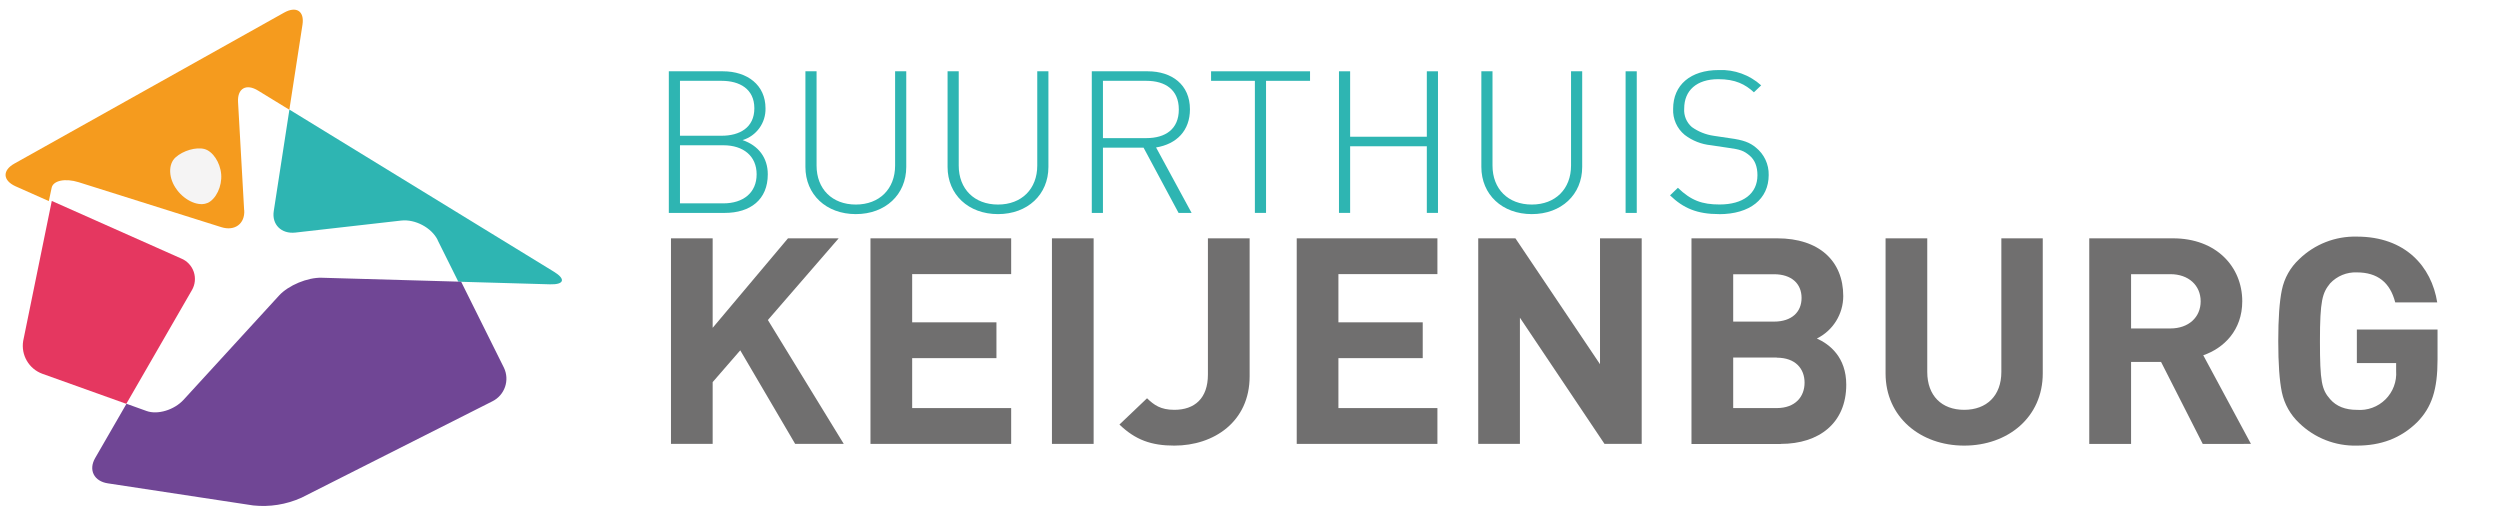
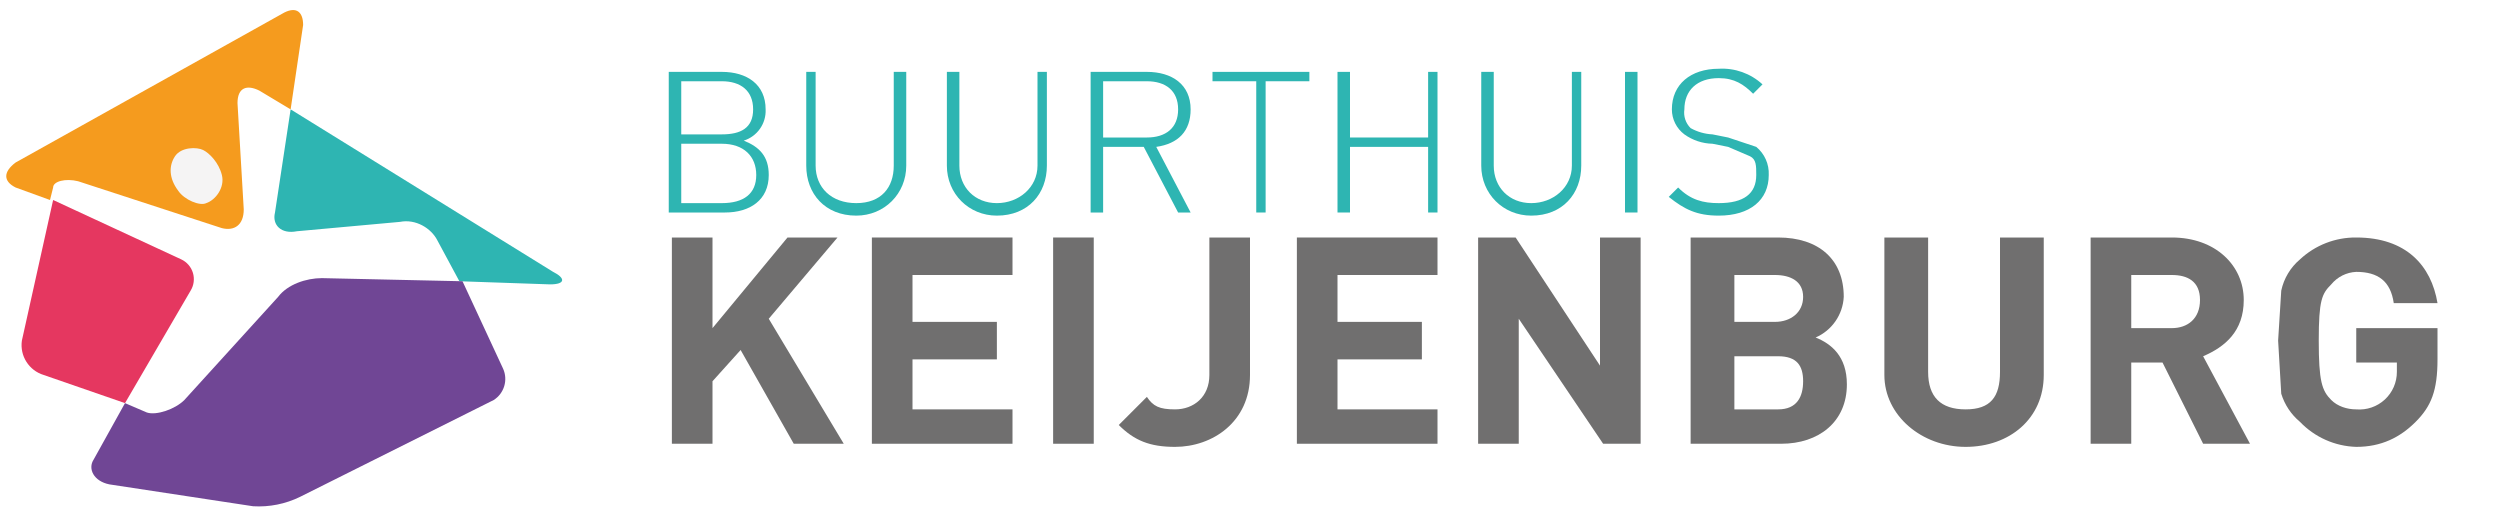
- <svg xmlns="http://www.w3.org/2000/svg" width="800" height="165">
+ <svg xmlns="http://www.w3.org/2000/svg" viewBox="0 0 800 165">
  <defs>
-     <style>.cls-1{fill:#2eb5b2;}.cls-2{fill:#f59b1e;}.cls-3{fill:#e53760;}.cls-4{fill:#704695;}.cls-5{fill:#f5f4f4;}.cls-6{fill:#706f6f;}</style>
+     <style>
+       .cls-1{fill:#2eb5b2}.cls-6{fill:#706f6f}
+     </style>
  </defs>
+   <path id="canvas_background" fill="none" d="M-1-1h802v167H-1z" />
  <g>
-     <rect fill="none" id="canvas_background" height="167" width="802" y="-1" x="-1" />
-   </g>
-   <g>
-     <g stroke="null" id="svg_25">
-       <path stroke="null" id="svg_1" d="m140.013,76.779l6.653,13.368l29.362,0.836c4.495,0.126 5.088,-1.663 1.277,-4.001l-84.696,-51.909l-5.007,32.472c-0.674,4.306 2.436,7.381 6.922,6.877l33.839,-3.839c4.495,-0.512 9.718,2.266 11.687,6.194" class="cls-1" />
-       <path stroke="null" id="svg_2" d="m78.125,67.232l-1.951,-34.612c-0.243,-4.351 2.652,-5.978 6.464,-3.596l9.952,6.095l4.207,-27.249c0.656,-4.306 -1.969,-6.014 -5.88,-3.83l-86.305,48.304c-3.911,2.185 -3.749,5.394 0.351,7.264l10.662,4.738l0.899,-4.243c0.476,-2.337 4.342,-3.138 8.639,-1.798l45.652,14.384c4.297,1.358 7.588,-1.07 7.345,-5.394" class="cls-2" />
-       <path stroke="null" id="svg_3" d="m7.418,109.116a9.538,9.538 0 0 0 6.104,10.482l26.898,9.628l20.965,-36.338a7.084,7.084 0 0 0 -3.461,-10.195l-41.354,-18.394l-9.152,44.816z" class="cls-3" />
-       <path stroke="null" id="svg_4" d="m96.393,159.308l61.133,-30.872a8.091,8.091 0 0 0 3.722,-10.788l-13.683,-27.501l-44.636,-1.268c-4.495,-0.126 -10.617,2.409 -13.611,5.673l-30.566,33.371c-2.994,3.263 -8.298,4.882 -11.849,3.596l-6.428,-2.31l-10.033,17.378c-2.194,3.812 -0.351,7.444 4.117,8.091l46.479,7.066a29.883,29.883 0 0 0 15.337,-2.436" class="cls-4" />
-       <path stroke="null" id="svg_5" d="m66.42,64.921c-2.697,1.268 -7.084,-0.566 -9.736,-4.09l-0.117,-0.171c-2.652,-3.524 -2.832,-8.091 -0.405,-10.285s6.563,-3.38 9.224,-2.697s5.079,4.261 5.394,8.091s-1.636,7.938 -4.369,9.197" class="cls-5" />
+     <g id="svg_25" stroke="null">
+       <path id="svg_1" stroke="null" d="M140 77l7 13 29 1c5 0 5-2 1-4L93 35l-5 33c-1 4 2 7 7 6l33-3c5-1 10 2 12 6" class="cls-1" />
+       <path id="svg_2" fill="#f59b1e" stroke="null" d="M78 67l-2-34c0-5 3-6 7-4l10 6 4-27c0-4-2-6-6-4L5 52c-4 3-4 6 0 8l11 4 1-4c0-2 4-3 8-2l46 15c4 1 7-1 7-6" />
+       <path id="svg_3" fill="#e53760" stroke="null" d="M7 109a10 10 0 007 11l26 9 21-36a7 7 0 00-3-10L17 64 7 109z" />
+       <path id="svg_4" fill="#704695" stroke="null" d="M96 159l62-31a8 8 0 003-10l-13-28-45-1c-5 0-11 2-14 6l-30 33c-3 3-9 5-12 4l-7-3-10 18c-2 3 0 7 5 8l46 7a30 30 0 0015-3" />
+       <path id="svg_5" fill="#f5f4f4" stroke="null" d="M66 65c-2 1-7-1-9-4h0c-3-4-3-8-1-11s7-3 9-2 5 4 6 8-2 8-5 9" />
    </g>
    <g id="svg_26">
-       <path id="svg_6" d="m231.472,46.485l-13.88,0l0,18.59l13.88,0c6.42,0 10.65,-3.44 10.65,-9.29s-4.23,-9.3 -10.65,-9.3m-0.53,-20.62l-13.35,0l0,17.57l13.35,0c5.69,0 10.45,-2.55 10.45,-8.78s-4.76,-8.79 -10.45,-8.79m0.93,42.27l-17.85,0l0,-45.32l17.32,0c7.8,0 13.62,4.39 13.62,11.84a10.36,10.36 0 0 1 -7.34,10.18c5.09,1.72 8.07,5.66 8.07,10.95c0,8.08 -5.55,12.35 -13.82,12.35" class="cls-1" />
-       <path id="svg_7" d="m273.862,68.515c-9.46,0 -16.13,-6.24 -16.13,-15.09l0,-30.61l3.57,0l0,30.17c0,7.51 5,12.47 12.56,12.47s12.57,-5 12.57,-12.47l0,-30.17l3.57,0l0,30.61c0,8.85 -6.68,15.09 -16.14,15.09" class="cls-1" />
-       <path id="svg_8" d="m319.362,68.515c-9.46,0 -16.14,-6.24 -16.14,-15.09l0,-30.61l3.57,0l0,30.17c0,7.51 5,12.47 12.57,12.47s12.56,-5 12.56,-12.47l0,-30.17l3.57,0l0,30.61c0,8.85 -6.68,15.09 -16.13,15.09" class="cls-1" />
-       <path id="svg_9" d="m366.842,25.865l-13.9,0l0,18.33l13.9,0c6.08,0 10.38,-2.86 10.38,-9.16s-4.3,-9.17 -10.38,-9.17m-0.9,21.39l-13,0l0,20.88l-3.57,0l0,-45.32l17.92,0c7.67,0 13.49,4.26 13.49,12.15c0,6.82 -4.23,11.14 -10.84,12.22l11.37,20.95l-4.17,0l-11.2,-20.88z" class="cls-1" />
-       <polygon id="svg_10" points="405.132,68.125 401.562,68.125 401.562,25.865 387.542,25.865 387.542,22.815 419.212,22.815 419.212,25.865 405.132,25.865 405.132,68.125 " class="cls-1" />
-       <polygon id="svg_11" points="456.582,46.805 432.042,46.805 432.042,68.125 428.472,68.125 428.472,22.815 432.042,22.815 432.042,43.755 456.582,43.755 456.582,22.815 460.152,22.815 460.152,68.125 456.582,68.125 456.582,46.805 " class="cls-1" />
-       <path id="svg_12" d="m490.172,68.515c-9.46,0 -16.14,-6.24 -16.14,-15.09l0,-30.61l3.57,0l0,30.17c0,7.51 5,12.47 12.57,12.47s12.56,-5 12.56,-12.47l0,-30.17l3.57,0l0,30.61c0,8.85 -6.68,15.09 -16.13,15.09" class="cls-1" />
-       <rect id="svg_13" height="45.32" width="3.57" y="22.815" x="520.192" class="cls-1" />
-       <path id="svg_14" d="m550.082,68.515c-6.95,0 -11.38,-1.85 -15.67,-6l2.51,-2.42c4.23,4.07 7.73,5.34 13.36,5.34c7.47,0 12.1,-3.43 12.1,-9.36c0,-2.73 -0.8,-4.9 -2.58,-6.36s-2.91,-1.91 -6.81,-2.42l-5.49,-0.82a16.45,16.45 0 0 1 -8.4,-3.31a10.16,10.16 0 0 1 -3.7,-8.34c0,-7.64 5.55,-12.41 14.61,-12.41a19,19 0 0 1 13.56,4.9l-2.32,2.22c-2.78,-2.54 -5.88,-4.2 -11.44,-4.2c-6.87,0.02 -10.87,3.59 -10.87,9.4a7.13,7.13 0 0 0 2.45,5.92a15.91,15.91 0 0 0 7,2.8l5.09,0.76c4.43,0.58 6.48,1.4 8.4,3a10.94,10.94 0 0 1 4.1,8.78c0,7.7 -6,12.54 -15.87,12.54" class="cls-1" />
-       <polygon id="svg_15" points="252.152,76.265 228.052,104.905 228.052,76.265 214.712,76.265 214.712,142.045 228.052,142.045 228.052,122.275 236.882,112.105 254.452,142.045 270.002,142.045 245.722,102.405 268.372,76.265 252.152,76.265 " class="cls-6" />
-       <polygon id="svg_16" points="278.552,76.265 278.552,142.045 323.572,142.045 323.572,130.585 291.892,130.585 291.892,114.605 318.862,114.605 318.862,103.145 291.892,103.145 291.892,87.715 323.572,87.715 323.572,76.265 278.552,76.265 " class="cls-6" />
-       <rect id="svg_17" height="65.78" width="13.34" y="76.265" x="336.622" class="cls-6" />
-       <path id="svg_18" d="m375.782,142.595c-7.39,0 -12.47,-1.84 -17.56,-6.74l8.83,-8.41c2.21,2.13 4.32,3.7 8.73,3.7c6.53,0 10.75,-3.7 10.75,-11.27l0,-43.61l13.35,0l0,44.16c0,14.51 -11.43,22.17 -24.1,22.17" class="cls-6" />
-       <polygon id="svg_19" points="414.952,76.265 414.952,142.045 459.972,142.045 459.972,130.585 428.292,130.585 428.292,114.605 455.272,114.605 455.272,103.145 428.292,103.145 428.292,87.715 459.972,87.715 459.972,76.265 414.952,76.265 " class="cls-6" />
-       <polygon id="svg_20" points="512.002,76.265 512.002,116.545 484.932,76.265 473.032,76.265 473.032,142.045 486.372,142.045 486.372,101.665 513.442,142.045 525.342,142.045 525.342,76.265 512.002,76.265 " class="cls-6" />
-       <path id="svg_21" d="m568.542,114.415l-13.92,0l0,16.17l13.92,0c6,0 8.92,-3.69 8.92,-8.13s-2.88,-8 -8.92,-8m-0.87,-26.7l-13.05,0l0,15.16l13.05,0c5.66,0 8.83,-3.05 8.83,-7.58s-3.17,-7.58 -8.83,-7.58m2.21,54.33l-28.61,0l0,-65.82l27.46,0c13.34,0 21.11,7.21 21.11,18.48a15.18,15.18 0 0 1 -8.44,13.58c4.12,1.85 9.4,6 9.4,14.78c0,12.29 -8.73,18.94 -20.92,18.94" class="cls-6" />
-       <path id="svg_22" d="m628.532,142.595c-14,0 -25.15,-9.14 -25.15,-23.09l0,-43.24l13.34,0l0,42.77c0,7.58 4.61,12.11 11.81,12.11s11.9,-4.53 11.9,-12.11l0,-42.77l13.25,0l0,43.24c0,14 -11.14,23.09 -25.15,23.09" class="cls-6" />
-       <path id="svg_23" d="m694.482,87.735l-12.54,0l0,17.37l12.58,0c5.85,0 9.69,-3.6 9.69,-8.68s-3.84,-8.69 -9.69,-8.69m10.36,54.33l-13.34,-26.24l-9.6,0l0,26.24l-13.38,0l0,-65.8l26.78,0c13.92,0 22.18,9.15 22.18,20.14c0,9.24 -5.86,15 -12.48,17.28l15.26,28.36l-15.42,0.02z" class="cls-6" />
-       <path id="svg_24" d="m773.482,135.115c-5.28,5.17 -11.62,7.48 -19.29,7.48a25.56,25.56 0 0 1 -18.43,-7.2a18.84,18.84 0 0 1 -5.57,-9.89q-1.15,-5.53 -1.15,-16.35t1.15,-16.35a18.47,18.47 0 0 1 5.57,-9.89a25.56,25.56 0 0 1 18.43,-7.2c15.55,0 23.9,9.6 25.72,21.06l-13.44,0c-1.63,-6.38 -5.66,-9.61 -12.28,-9.61a11.1,11.1 0 0 0 -8.55,3.51c-2.49,3.05 -3.26,5.45 -3.26,18.48s0.56,15.52 3.26,18.58c2,2.31 4.9,3.42 8.55,3.42a11.66,11.66 0 0 0 12.57,-12.47l0,-2.5l-12.57,0l0,-10.73l25.82,0l0,9.61c0,9.61 -1.83,15.25 -6.53,20.05" class="cls-6" />
+       <path id="svg_6" d="M231 46h-13v19h13c7 0 11-3 11-9s-4-10-11-10m0-20h-13v17h13c6 0 10-2 10-8s-4-9-10-9m1 42h-18V23h17c8 0 14 4 14 12a10 10 0 01-7 10c5 2 8 5 8 11 0 8-6 12-14 12" class="cls-1" />
+       <path id="svg_7" d="M274 69c-10 0-16-7-16-16V23h3v30c0 7 5 12 13 12s12-5 12-12V23h4v30c0 9-7 16-16 16" class="cls-1" />
+       <path id="svg_8" d="M319 69c-9 0-16-7-16-16V23h4v30c0 7 5 12 12 12s13-5 13-12V23h3v30c0 9-6 16-16 16" class="cls-1" />
+       <path id="svg_9" d="M367 26h-14v18h14c6 0 10-3 10-9s-4-9-10-9m-1 21h-13v21h-4V23h18c8 0 14 4 14 12 0 7-4 11-11 12l11 21h-4l-11-21z" class="cls-1" />
+       <path id="svg_10" d="M405 68h-3V26h-14v-3h31v3h-14v42z" class="cls-1" />
+       <path id="svg_11" d="M457 47h-25v21h-4V23h4v21h25V23h3v45h-3V47z" class="cls-1" />
+       <path id="svg_12" d="M490 69c-9 0-16-7-16-16V23h4v30c0 7 5 12 12 12s13-5 13-12V23h3v30c0 9-6 16-16 16" class="cls-1" />
+       <path id="svg_13" d="M520 23h4v45h-4z" class="cls-1" />
+       <path id="svg_14" d="M550 69c-7 0-11-2-16-6l3-3c4 4 8 5 13 5 8 0 12-3 12-9 0-3 0-5-2-6l-7-3-5-1a16 16 0 01-9-3 10 10 0 01-4-8c0-8 6-13 15-13a19 19 0 0114 5l-3 3c-3-3-6-5-11-5-7 0-11 4-11 10a7 7 0 002 6 16 16 0 007 2l5 1 9 3a11 11 0 014 9c0 8-6 13-16 13" class="cls-1" />
+       <path id="svg_15" d="M252 76l-24 29V76h-13v66h13v-20l9-10 17 30h16l-24-40 22-26h-16z" class="cls-6" />
+       <path id="svg_16" d="M279 76v66h45v-11h-32v-16h27v-12h-27V88h32V76h-45z" class="cls-6" />
+       <path id="svg_17" d="M337 76h13v66h-13z" class="cls-6" />
+       <path id="svg_18" d="M376 143c-8 0-13-2-18-7l9-9c2 3 4 4 9 4 6 0 11-4 11-11V76h13v44c0 15-12 23-24 23" class="cls-6" />
+       <path id="svg_19" d="M415 76v66h45v-11h-32v-16h27v-12h-27V88h32V76h-45z" class="cls-6" />
+       <path id="svg_20" d="M512 76v41l-27-41h-12v66h13v-40l27 40h12V76h-13z" class="cls-6" />
+       <path id="svg_21" d="M569 114h-14v17h14c6 0 8-4 8-9s-2-8-8-8m-1-26h-13v15h13c5 0 9-3 9-8s-4-7-9-7m2 54h-29V76h28c13 0 21 7 21 19a15 15 0 01-9 13c5 2 10 6 10 15 0 12-9 19-21 19" class="cls-6" />
+       <path id="svg_22" d="M629 143c-14 0-26-10-26-23V76h14v43c0 8 4 12 12 12s11-4 11-12V76h14v44c0 14-11 23-25 23" class="cls-6" />
+       <path id="svg_23" d="M694 88h-12v17h13c5 0 9-3 9-9s-4-8-9-8m10 54l-13-26h-10v26h-13V76h26c14 0 23 9 23 20 0 10-6 15-13 18l15 28h-15z" class="cls-6" />
+       <path id="svg_24" d="M773 135c-5 5-11 8-19 8a26 26 0 01-18-8 19 19 0 01-6-9l-1-17 1-16a18 18 0 016-10 26 26 0 0118-7c16 0 24 9 26 21h-14c-1-7-5-10-12-10a11 11 0 00-8 4c-3 3-4 5-4 18s1 16 4 19c2 2 5 3 8 3a12 12 0 0013-12v-3h-13v-11h26v10c0 10-2 15-7 20" class="cls-6" />
    </g>
  </g>
</svg>
